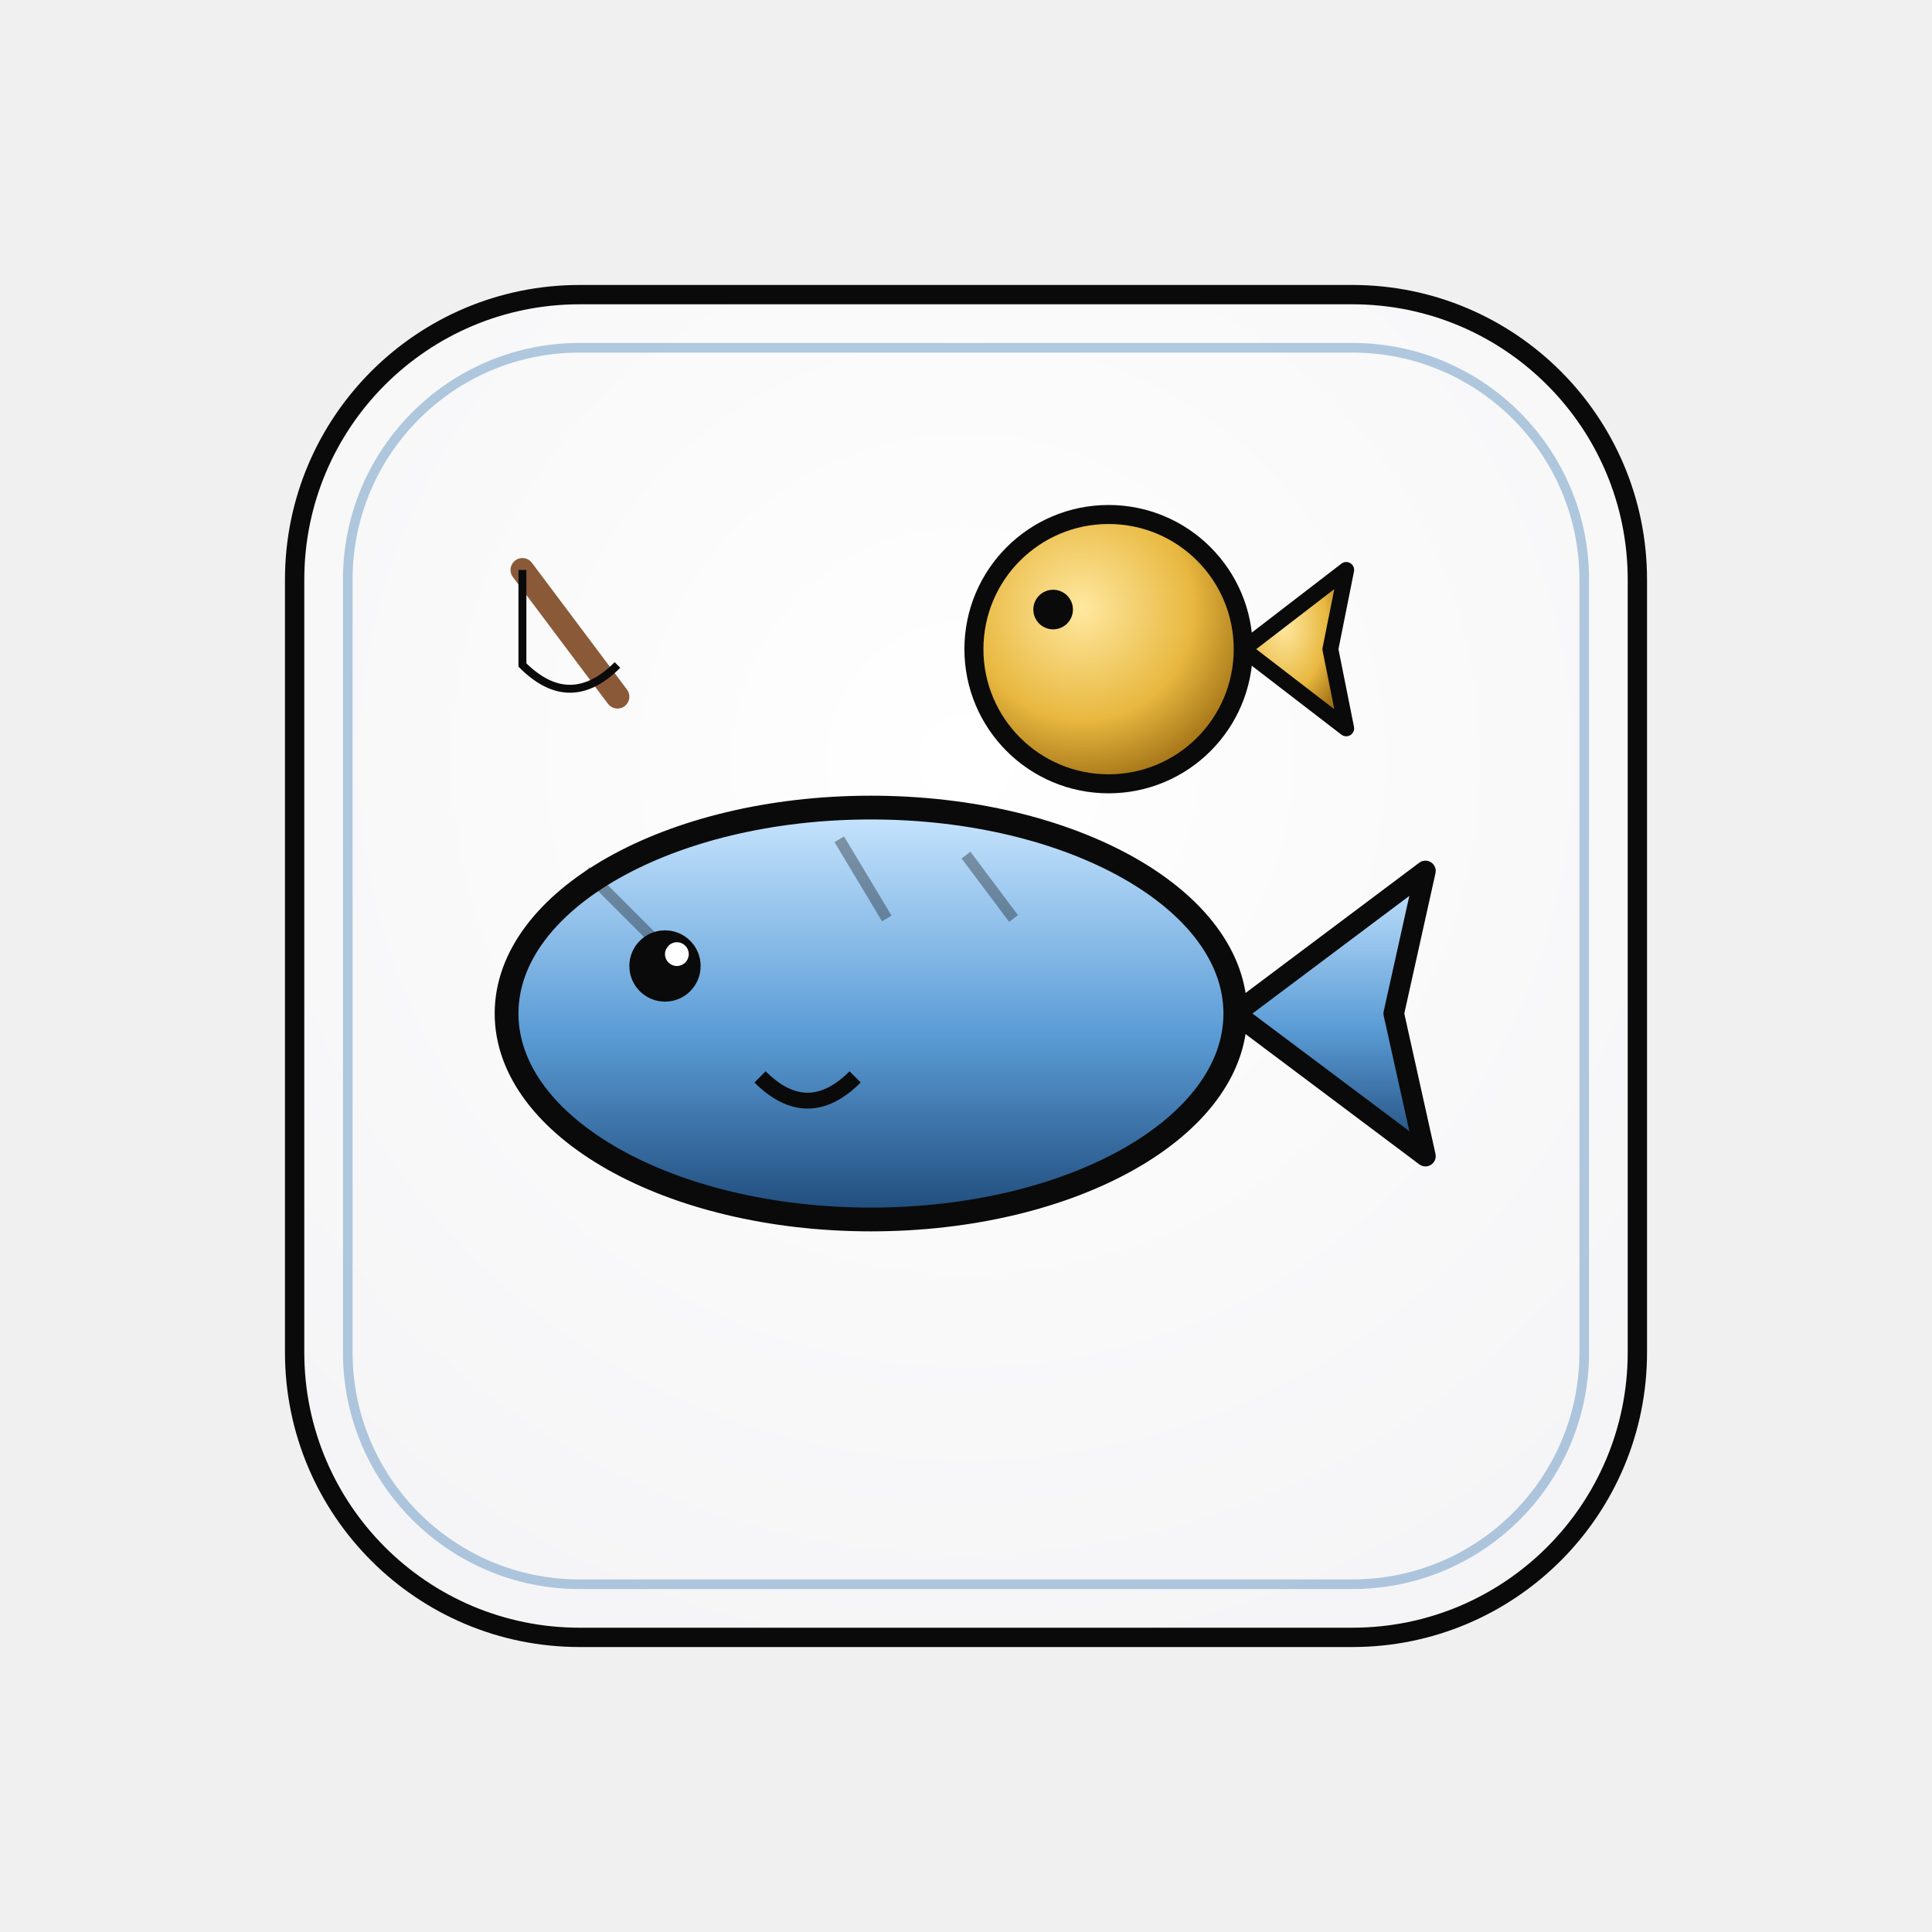
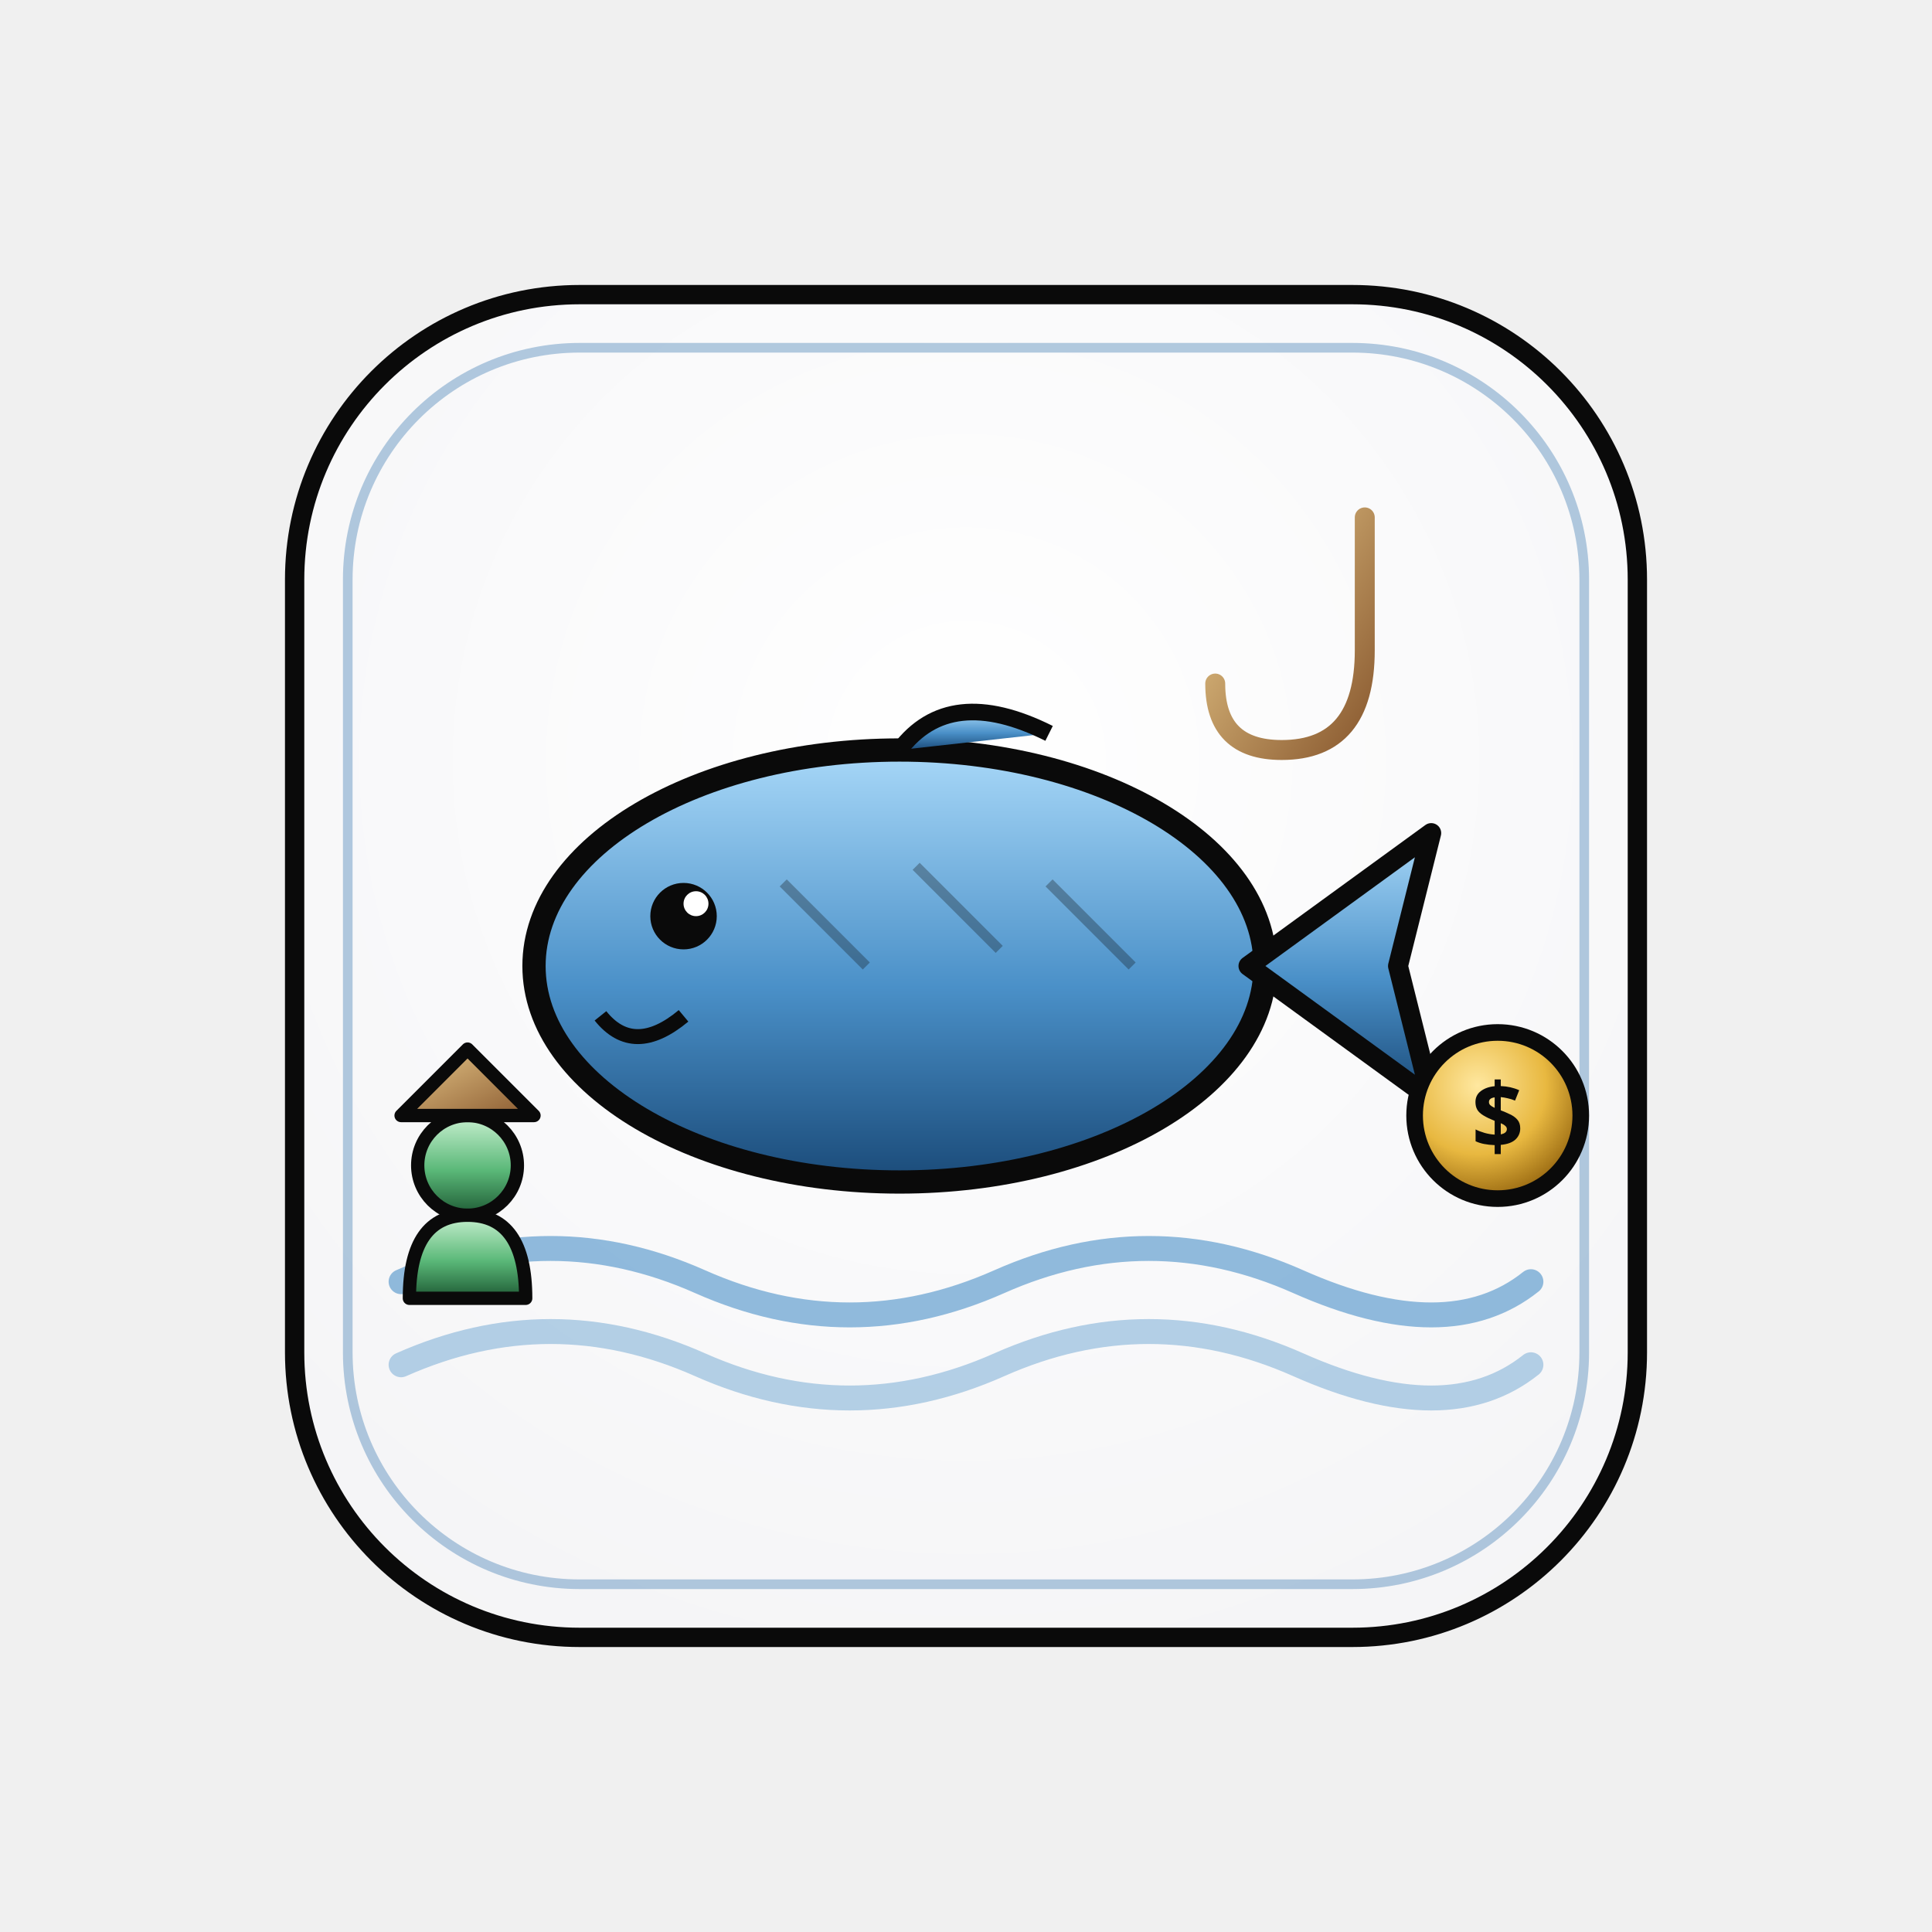
<svg xmlns="http://www.w3.org/2000/svg" viewBox="0 0 200 200" width="200" height="200">
  <defs>
    <radialGradient id="bb2-bg" cx="50%" cy="35%" r="75%">
      <stop offset="0%" stop-color="#ffffff" />
      <stop offset="100%" stop-color="#f4f4f6" />
    </radialGradient>
    <linearGradient id="bb2-water" x1="0" y1="0" x2="0" y2="1">
-       <stop offset="0%" stop-color="#c9e6ff" />
-       <stop offset="55%" stop-color="#5b9cd6" />
-       <stop offset="100%" stop-color="#1e4a7a" />
+       <stop offset="0%" stop-color="#a8d8f8" />
+       <stop offset="55%" stop-color="#4a90c8" />
+       <stop offset="100%" stop-color="#1a4a78" />
    </linearGradient>
-     <radialGradient id="bb2-fish" cx="40%" cy="35%" r="75%">
+     <radialGradient id="bb2-fish" cx="38%" cy="32%" r="75%">
      <stop offset="0%" stop-color="#ffe8a0" />
      <stop offset="55%" stop-color="#e8b840" />
      <stop offset="100%" stop-color="#8a5a08" />
    </radialGradient>
+     <linearGradient id="bb2-green" x1="0" y1="0" x2="0" y2="1">
+       <stop offset="0%" stop-color="#c8f0d0" />
+       <stop offset="55%" stop-color="#5ab878" />
+       <stop offset="100%" stop-color="#1e5a34" />
+     </linearGradient>
+     <linearGradient id="bb2-wood" x1="0" y1="0" x2="1" y2="1">
+       <stop offset="0%" stop-color="#e8c98a" />
+       <stop offset="100%" stop-color="#8a5a30" />
+     </linearGradient>
  </defs>
  <rect x="30" y="30" width="140" height="140" rx="30" fill="url(#bb2-bg)" />
  <rect x="30.5" y="30.5" width="139" height="139" rx="29.5" fill="none" stroke="#0a0a0a" stroke-width="2" />
  <rect x="36" y="36" width="128" height="128" rx="24" fill="none" stroke="rgba(42,109,168,.35)" stroke-width="1" />
-   <g transform="translate(100,100) scale(0.82) translate(-100,-100)">
-     <ellipse cx="88" cy="106" rx="46" ry="26" fill="url(#bb2-water)" stroke="#0a0a0a" stroke-width="3" />
-     <path d="M134 106 L158 88 L154 106 L158 124 Z" fill="url(#bb2-water)" stroke="#0a0a0a" stroke-width="2.6" stroke-linejoin="round" />
-     <circle cx="62" cy="100" r="4.5" fill="#0a0a0a" />
-     <circle cx="63.5" cy="98.5" r="1.5" fill="#fff" />
-     <path d="M74 114 Q80 120 86 114" stroke="#0a0a0a" stroke-width="2" fill="none" />
-     <path d="M52 88 L62 98 M84 84 L90 94 M100 86 L106 94" stroke="#0a0a0a" stroke-width="1.4" opacity=".35" />
-     <circle cx="118" cy="60" r="17" fill="url(#bb2-fish)" stroke="#0a0a0a" stroke-width="2.4" />
-     <path d="M135 60 L148 50 L146 60 L148 70 Z" fill="url(#bb2-fish)" stroke="#0a0a0a" stroke-width="2" stroke-linejoin="round" />
-     <circle cx="111" cy="55" r="2.5" fill="#0a0a0a" />
-     <path d="M56 66 L44 50" stroke="#8a5a38" stroke-width="3" stroke-linecap="round" />
-     <path d="M44 50 L44 62 Q50 68 56 62" stroke="#0a0a0a" stroke-width="1" fill="none" />
+   <g transform="translate(100,100) scale(0.86) translate(-100,-100)">
+     <path d="M32 138 Q50 130 68 138 T104 138 T140 138 T168 138" stroke="#4a90c8" stroke-width="3" fill="none" stroke-linecap="round" opacity=".6" />
+     <path d="M32 148 Q50 140 68 148 T104 148 T140 148 T168 148" stroke="#4a90c8" stroke-width="3" fill="none" stroke-linecap="round" opacity=".4" />
+     <ellipse cx="92" cy="100" rx="44" ry="26" fill="url(#bb2-water)" stroke="#0a0a0a" stroke-width="2.8" />
+     <path d="M134 100 L156 84 L152 100 L156 116 Z" fill="url(#bb2-water)" stroke="#0a0a0a" stroke-width="2.4" stroke-linejoin="round" />
+     <circle cx="66" cy="94" r="4" fill="#0a0a0a" />
+     <circle cx="67.5" cy="92.5" r="1.5" fill="#fff" />
+     <path d="M56 106 Q60 111 66 106" stroke="#0a0a0a" stroke-width="1.8" fill="none" />
+     <path d="M92 74 Q98 66 110 72" fill="url(#bb2-water)" stroke="#0a0a0a" stroke-width="2" stroke-linejoin="round" />
+     <path d="M78 90 L88 100 M94 88 L104 98 M110 90 L120 100" stroke="#0a0a0a" stroke-width="1.2" opacity=".3" />
+     <path d="M148 46 L148 62 Q148 74 138 74 Q130 74 130 66" fill="none" stroke="url(#bb2-wood)" stroke-width="2.4" stroke-linecap="round" />
+     <circle cx="164" cy="118" r="10" fill="url(#bb2-fish)" stroke="#0a0a0a" stroke-width="2" />
+     <text x="164" y="122" text-anchor="middle" font-family="Manrope, system-ui, sans-serif" font-size="11" font-weight="900" fill="#0a0a0a">$</text>
+     <g transform="translate(40,140)">
+       <circle cx="0" cy="-16" r="6" fill="url(#bb2-green)" stroke="#0a0a0a" stroke-width="1.6" />
+       <path d="M-8 -22 L0 -30 L8 -22 Z" fill="url(#bb2-wood)" stroke="#0a0a0a" stroke-width="1.6" stroke-linejoin="round" />
+       <path d="M-7 0 Q-7 -10 0 -10 Q7 -10 7 0 Z" fill="url(#bb2-green)" stroke="#0a0a0a" stroke-width="1.6" stroke-linejoin="round" />
+     </g>
  </g>
</svg>
